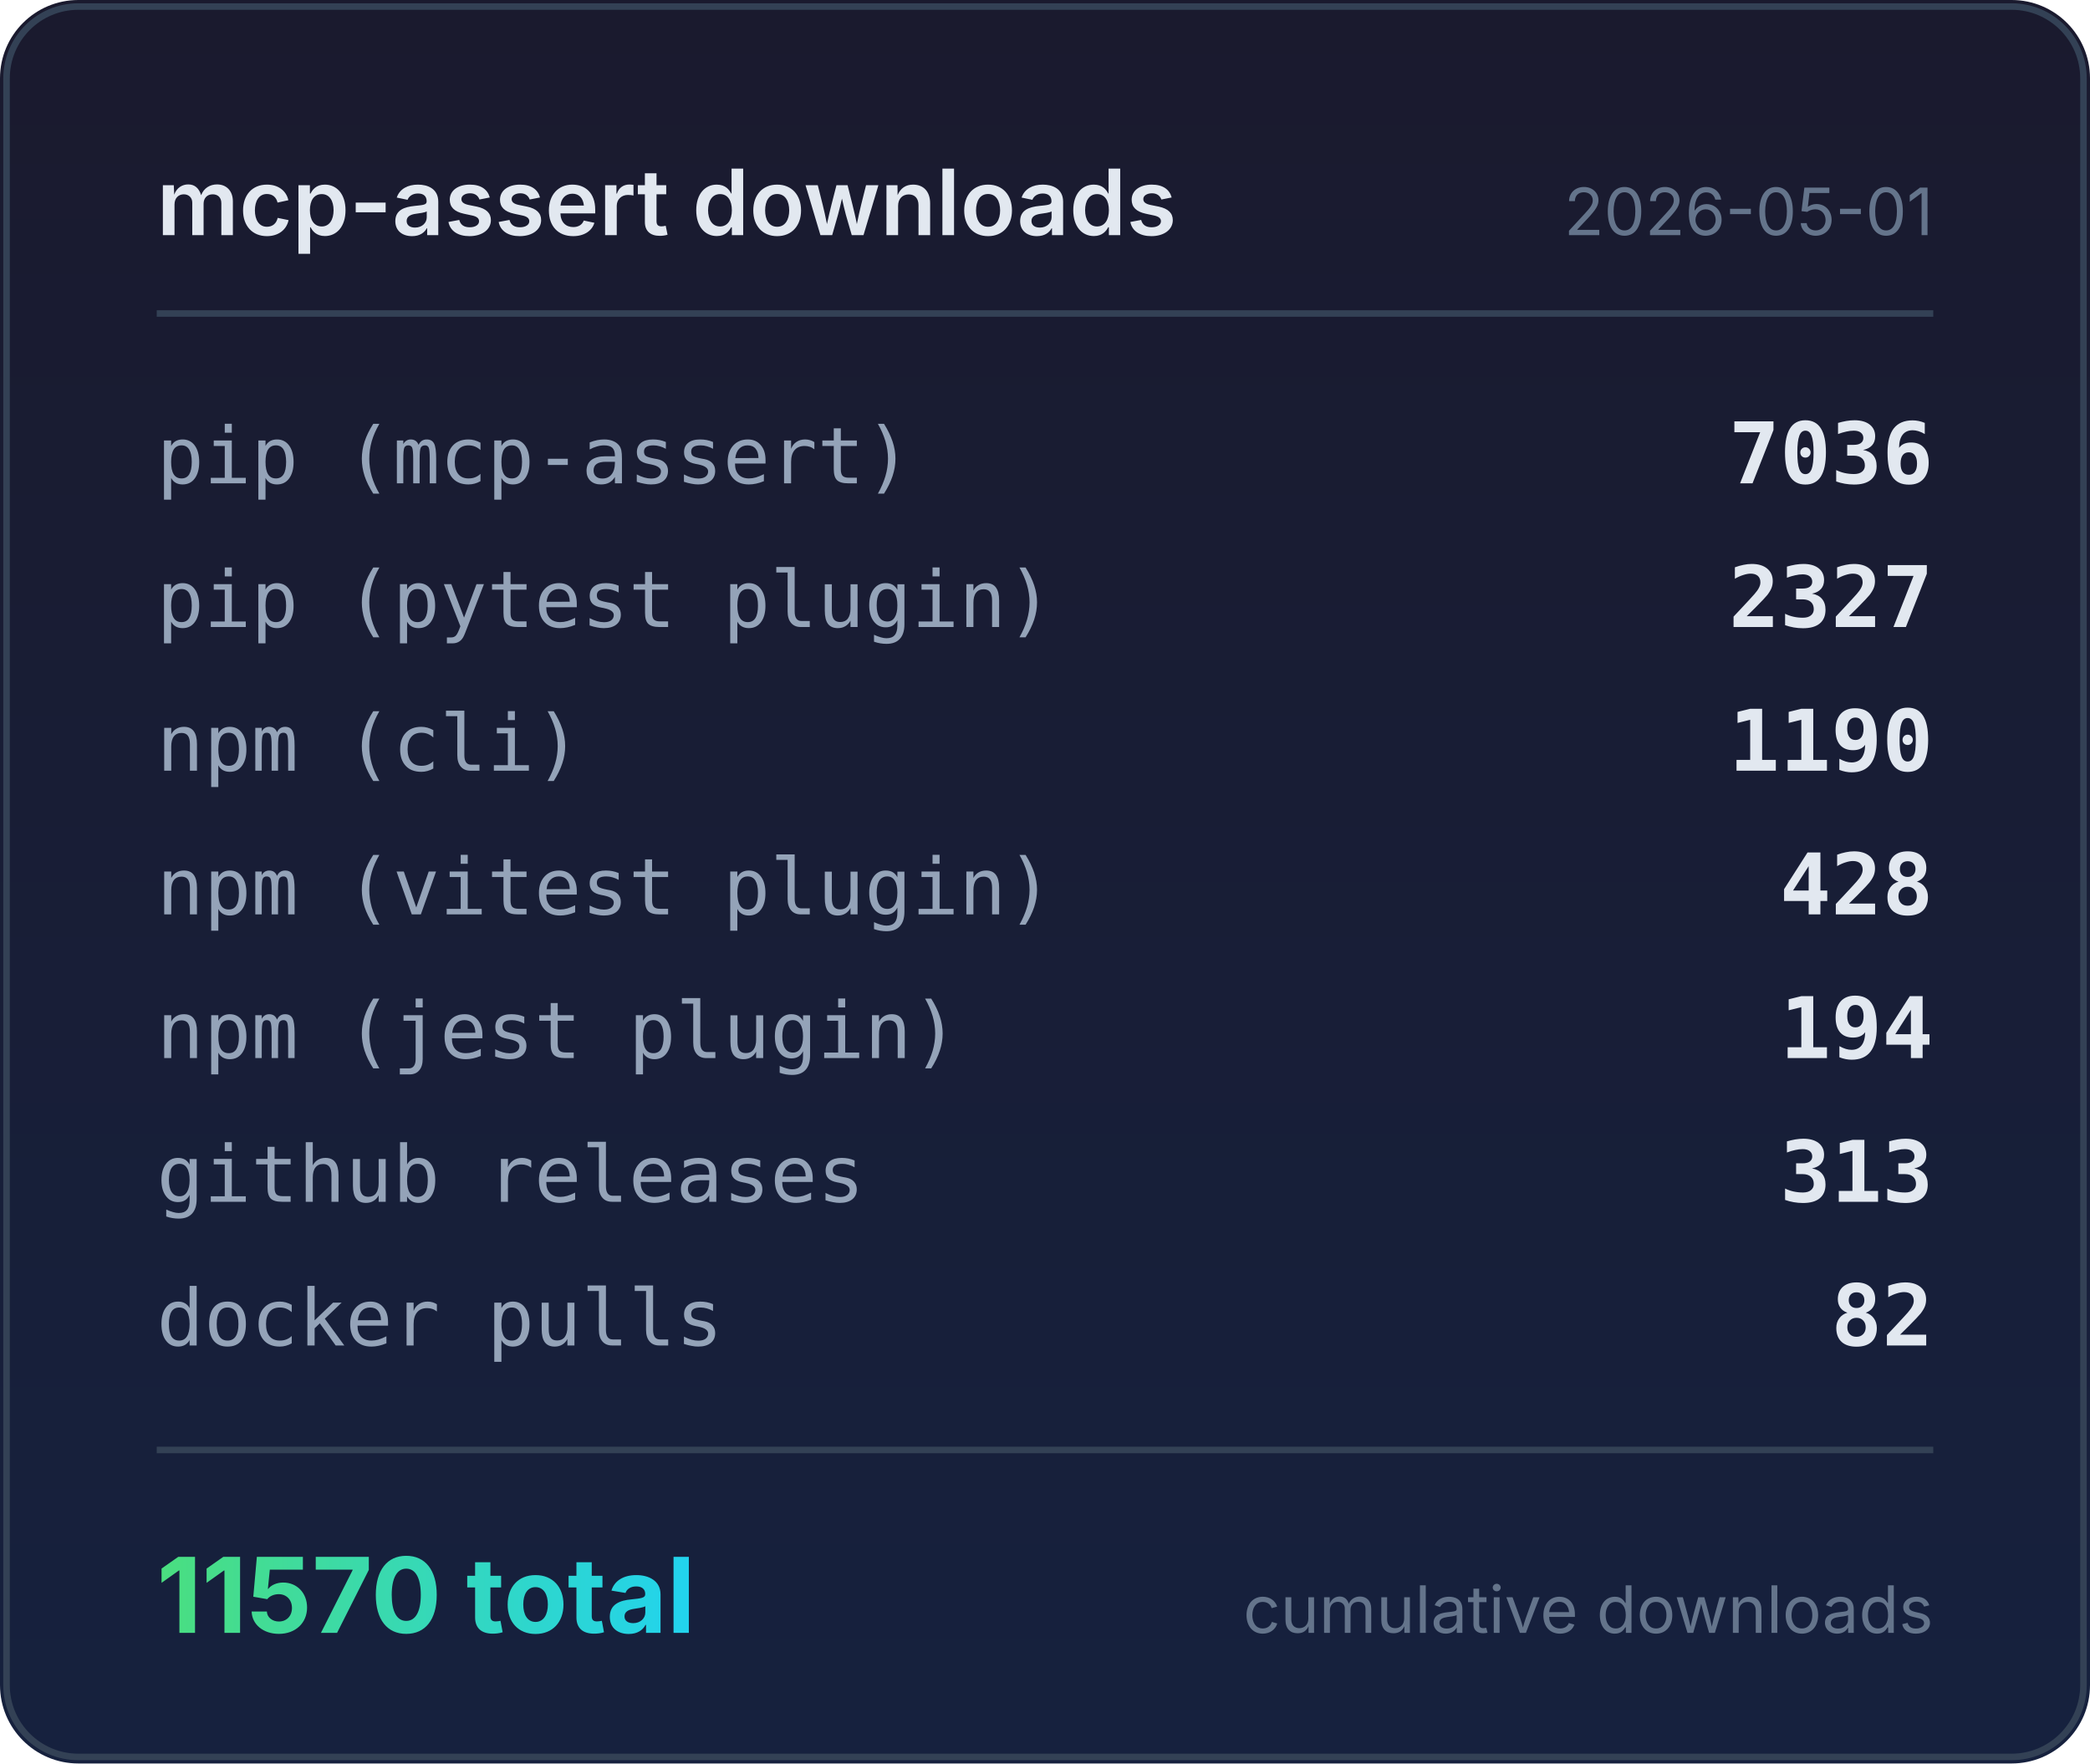
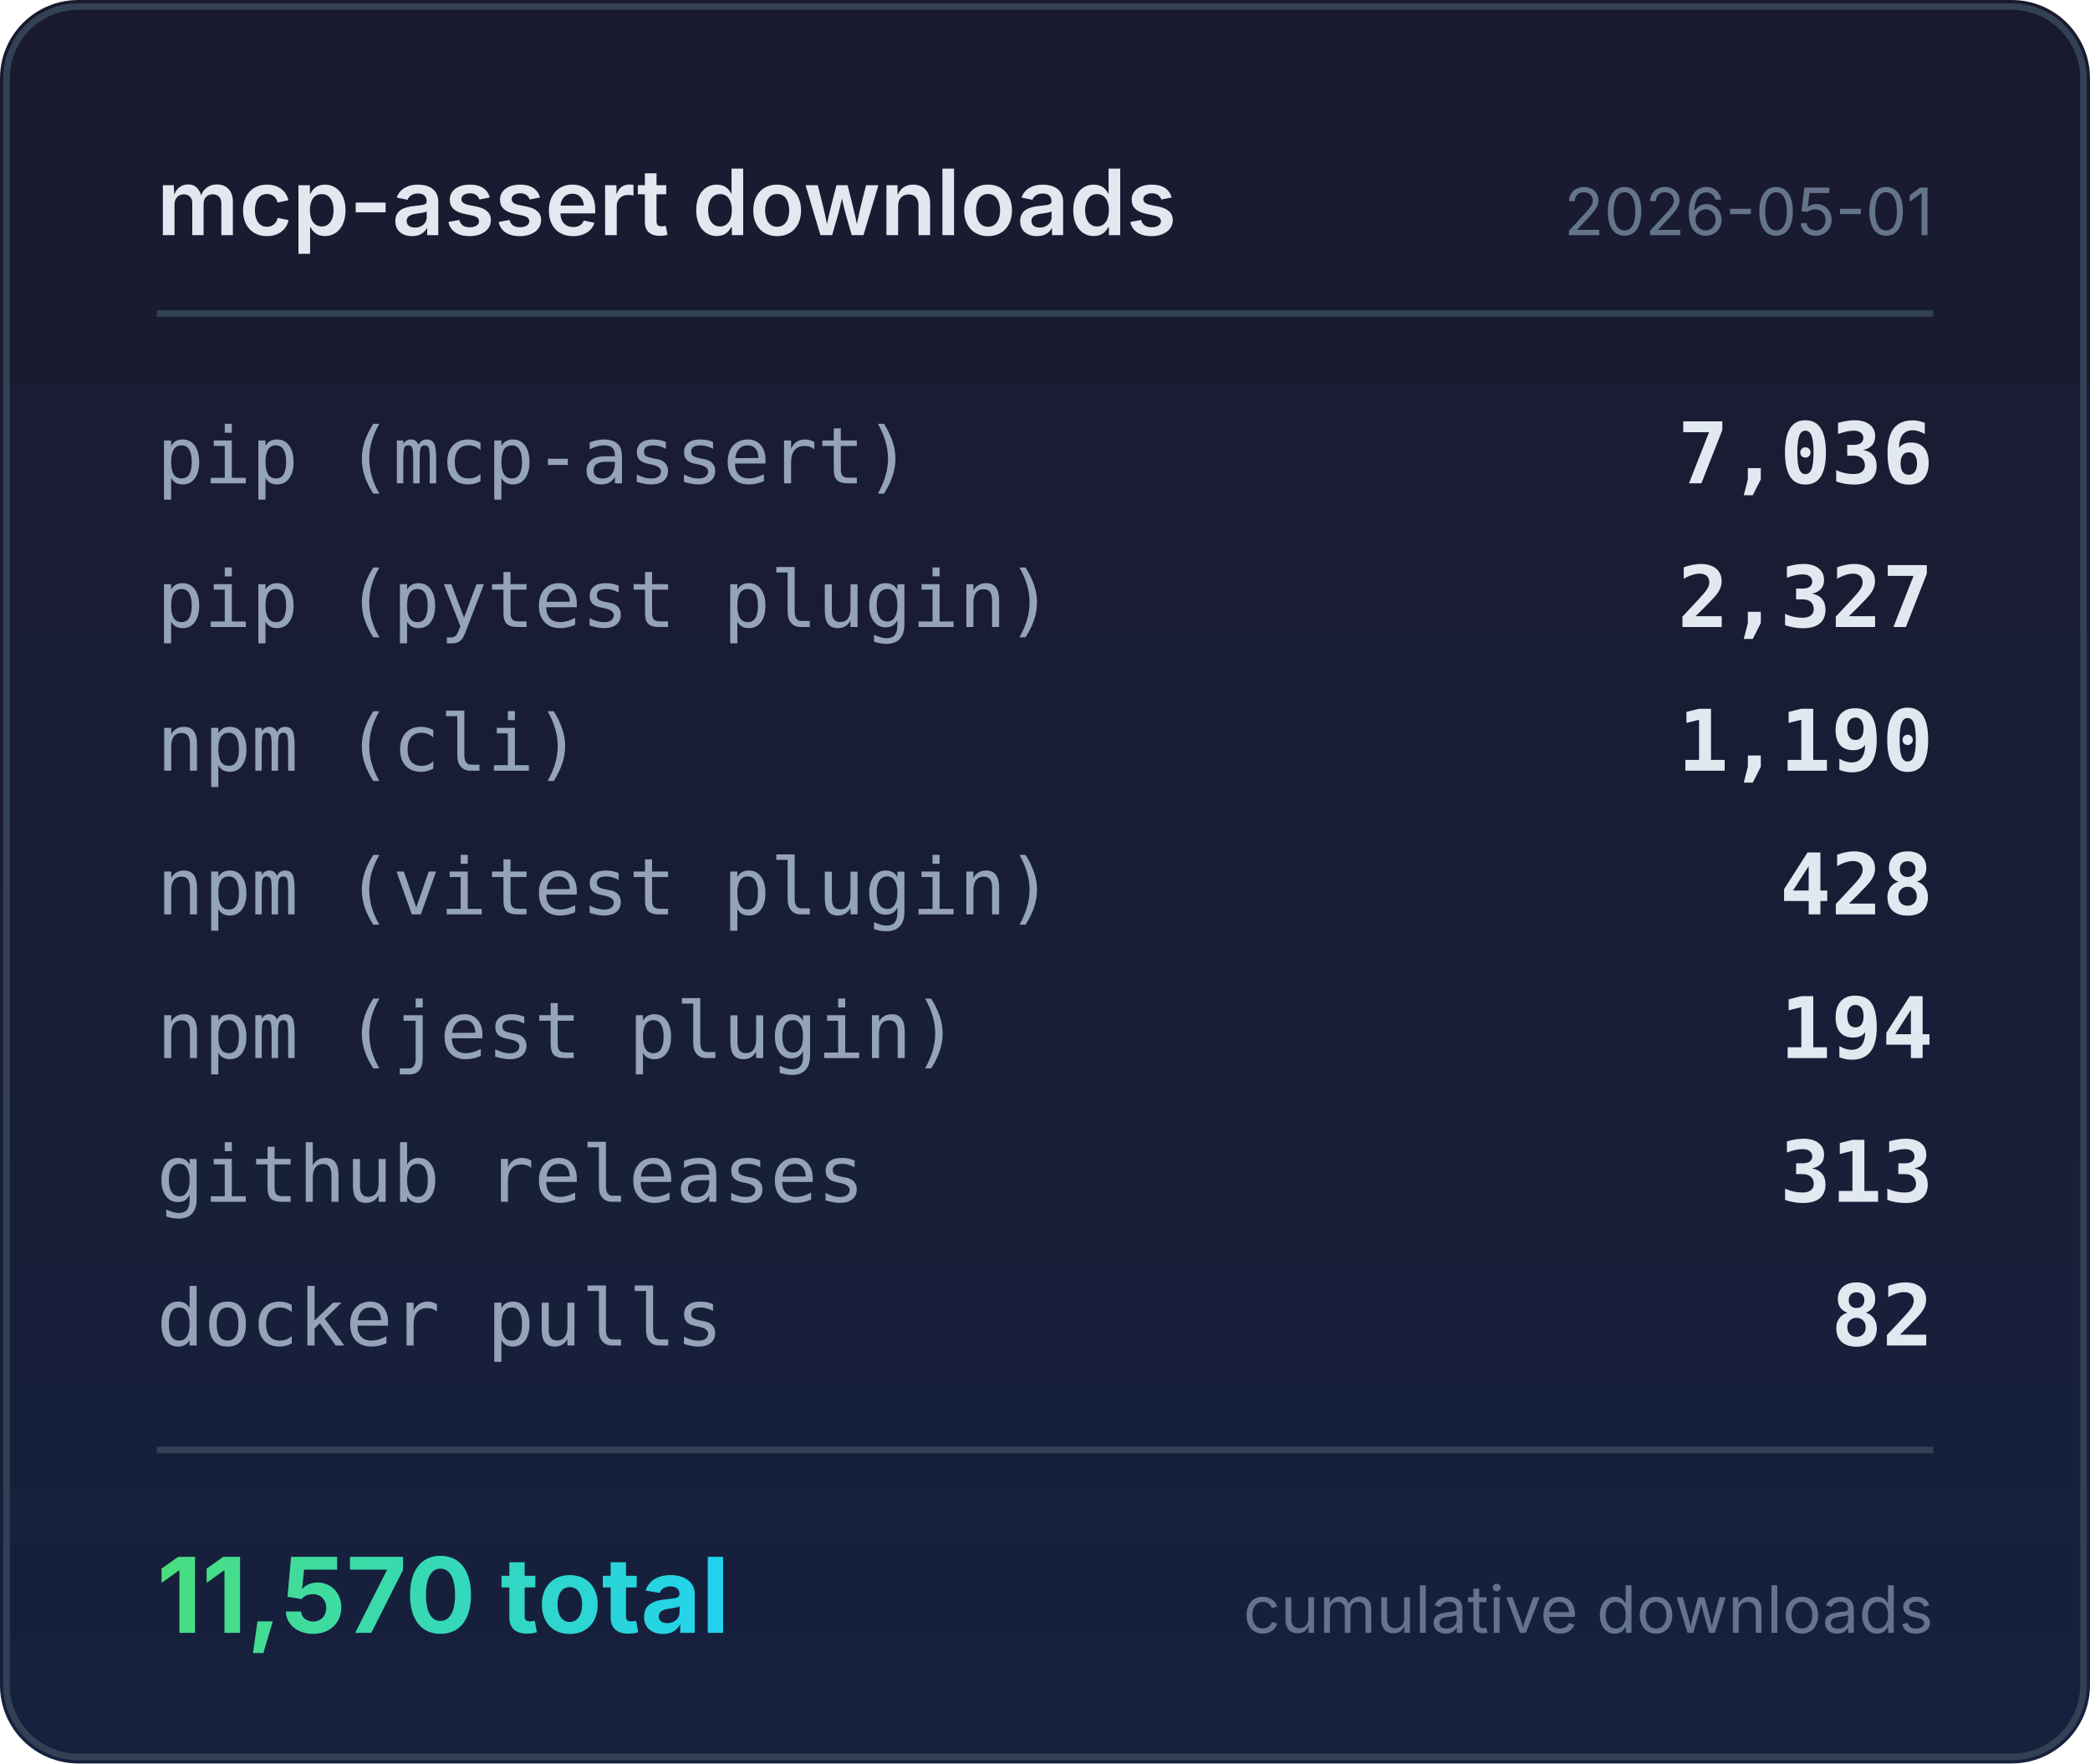
<svg xmlns="http://www.w3.org/2000/svg" width="320" height="270" viewBox="0 0 320 270">
  <defs>
    <linearGradient id="bg" x1="0" y1="0" x2="0" y2="1">
      <stop offset="0%" stop-color="#1a1a2e" />
      <stop offset="100%" stop-color="#16213e" />
    </linearGradient>
    <linearGradient id="accent" x1="0" y1="0" x2="1" y2="0">
      <stop offset="0%" stop-color="#4ade80" />
      <stop offset="100%" stop-color="#22d3ee" />
    </linearGradient>
  </defs>
  <rect width="320" height="270" rx="12" fill="url(#bg)" />
  <rect x="1" y="1" width="318" height="268" rx="11" fill="none" stroke="#334155" stroke-width="1" />
  <text x="24" y="36" fill="#e2e8f0" font-family="system-ui,-apple-system,sans-serif" font-size="14" font-weight="600">mcp-assert downloads</text>
  <text x="296" y="36" fill="#64748b" font-family="system-ui,-apple-system,sans-serif" font-size="10" text-anchor="end">2026-05-01</text>
  <line x1="24" y1="48" x2="296" y2="48" stroke="#334155" stroke-width="1" />
  <text x="24" y="74" fill="#94a3b8" font-family="ui-monospace,monospace" font-size="12">pip (mcp-assert)</text>
-   <text x="296" y="74" fill="#e2e8f0" font-family="ui-monospace,monospace" font-size="13" font-weight="600" text-anchor="end">7036</text>
+   <text x="296" y="74" fill="#e2e8f0" font-family="ui-monospace,monospace" font-size="13" font-weight="600" text-anchor="end">7,036</text>
  <text x="24" y="96" fill="#94a3b8" font-family="ui-monospace,monospace" font-size="12">pip (pytest plugin)</text>
-   <text x="296" y="96" fill="#e2e8f0" font-family="ui-monospace,monospace" font-size="13" font-weight="600" text-anchor="end">2327</text>
+   <text x="296" y="96" fill="#e2e8f0" font-family="ui-monospace,monospace" font-size="13" font-weight="600" text-anchor="end">2,327</text>
  <text x="24" y="118" fill="#94a3b8" font-family="ui-monospace,monospace" font-size="12">npm (cli)</text>
-   <text x="296" y="118" fill="#e2e8f0" font-family="ui-monospace,monospace" font-size="13" font-weight="600" text-anchor="end">1190</text>
+   <text x="296" y="118" fill="#e2e8f0" font-family="ui-monospace,monospace" font-size="13" font-weight="600" text-anchor="end">1,190</text>
  <text x="24" y="140" fill="#94a3b8" font-family="ui-monospace,monospace" font-size="12">npm (vitest plugin)</text>
  <text x="296" y="140" fill="#e2e8f0" font-family="ui-monospace,monospace" font-size="13" font-weight="600" text-anchor="end">428</text>
  <text x="24" y="162" fill="#94a3b8" font-family="ui-monospace,monospace" font-size="12">npm (jest plugin)</text>
  <text x="296" y="162" fill="#e2e8f0" font-family="ui-monospace,monospace" font-size="13" font-weight="600" text-anchor="end">194</text>
  <text x="24" y="184" fill="#94a3b8" font-family="ui-monospace,monospace" font-size="12">github releases</text>
  <text x="296" y="184" fill="#e2e8f0" font-family="ui-monospace,monospace" font-size="13" font-weight="600" text-anchor="end">313</text>
  <text x="24" y="206" fill="#94a3b8" font-family="ui-monospace,monospace" font-size="12">docker pulls</text>
  <text x="296" y="206" fill="#e2e8f0" font-family="ui-monospace,monospace" font-size="13" font-weight="600" text-anchor="end">82</text>
  <line x1="24" y1="222" x2="296" y2="222" stroke="#334155" stroke-width="1" />
-   <text x="24" y="250" fill="url(#accent)" font-family="system-ui,-apple-system,sans-serif" font-size="16" font-weight="700">11570 total</text>
+   <text x="24" y="250" fill="url(#accent)" font-family="system-ui,-apple-system,sans-serif" font-size="16" font-weight="700">11,570 total</text>
  <text x="296" y="250" fill="#64748b" font-family="system-ui,-apple-system,sans-serif" font-size="10" text-anchor="end">cumulative downloads</text>
</svg>
